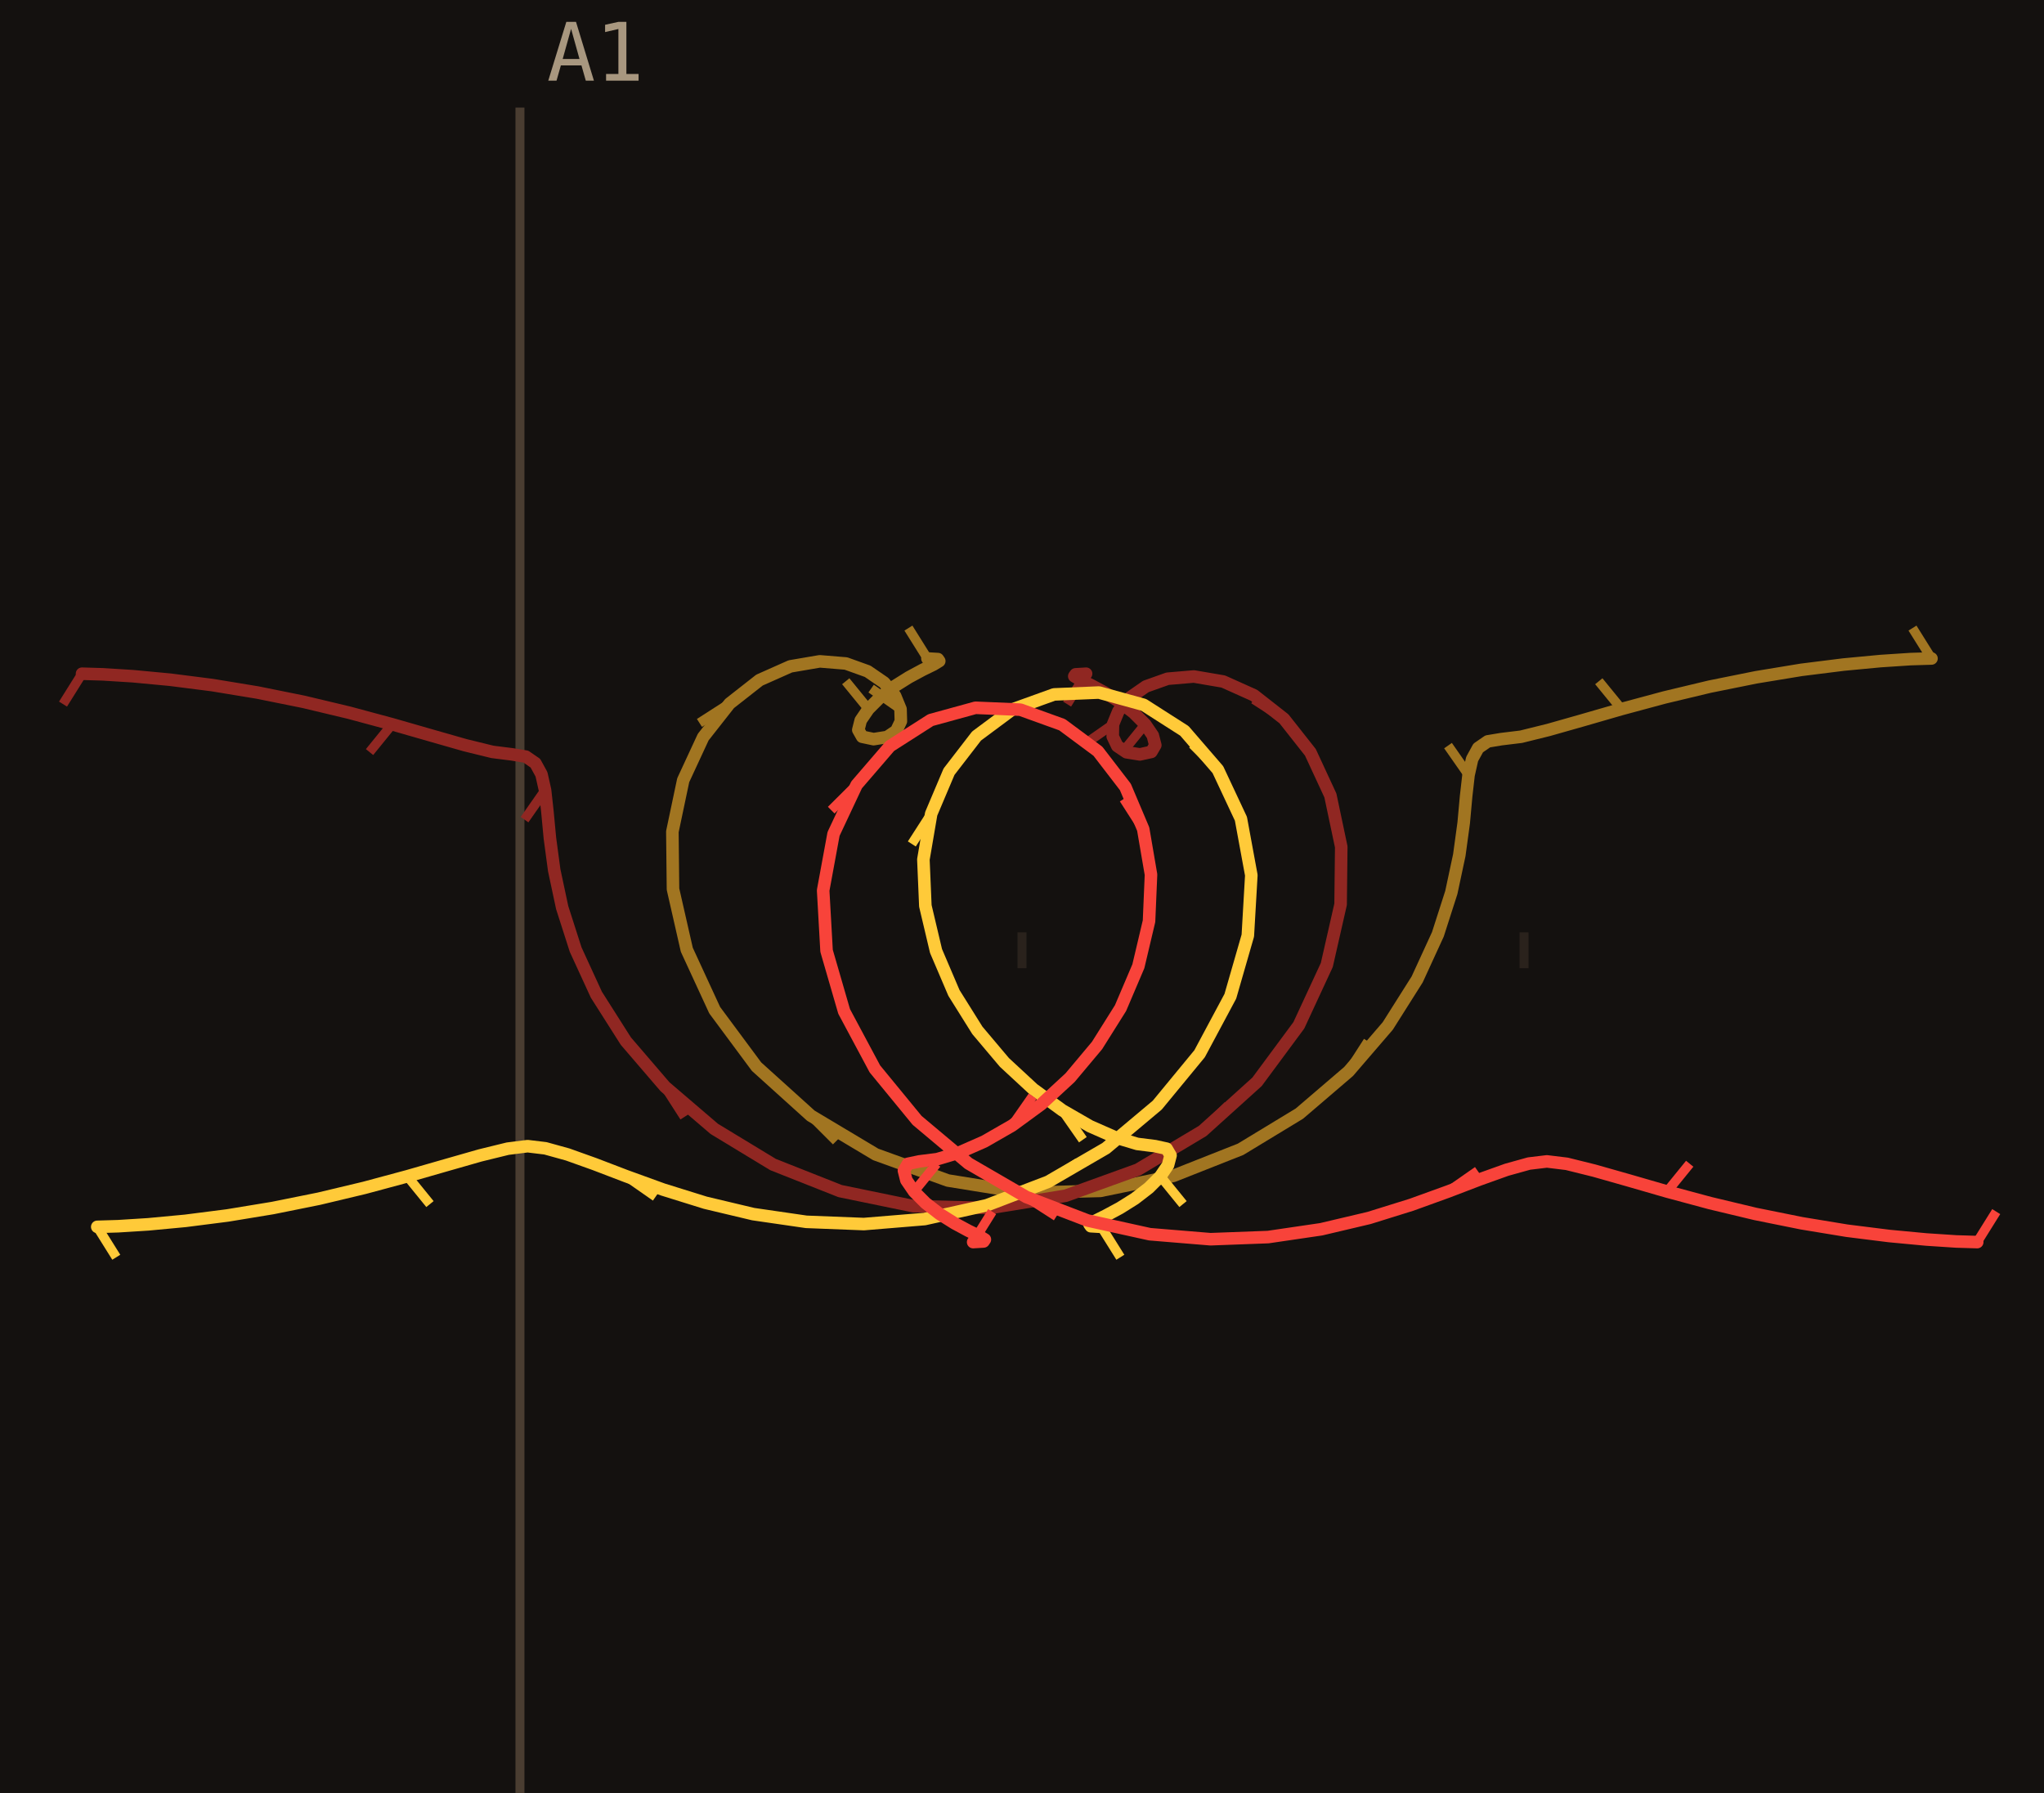
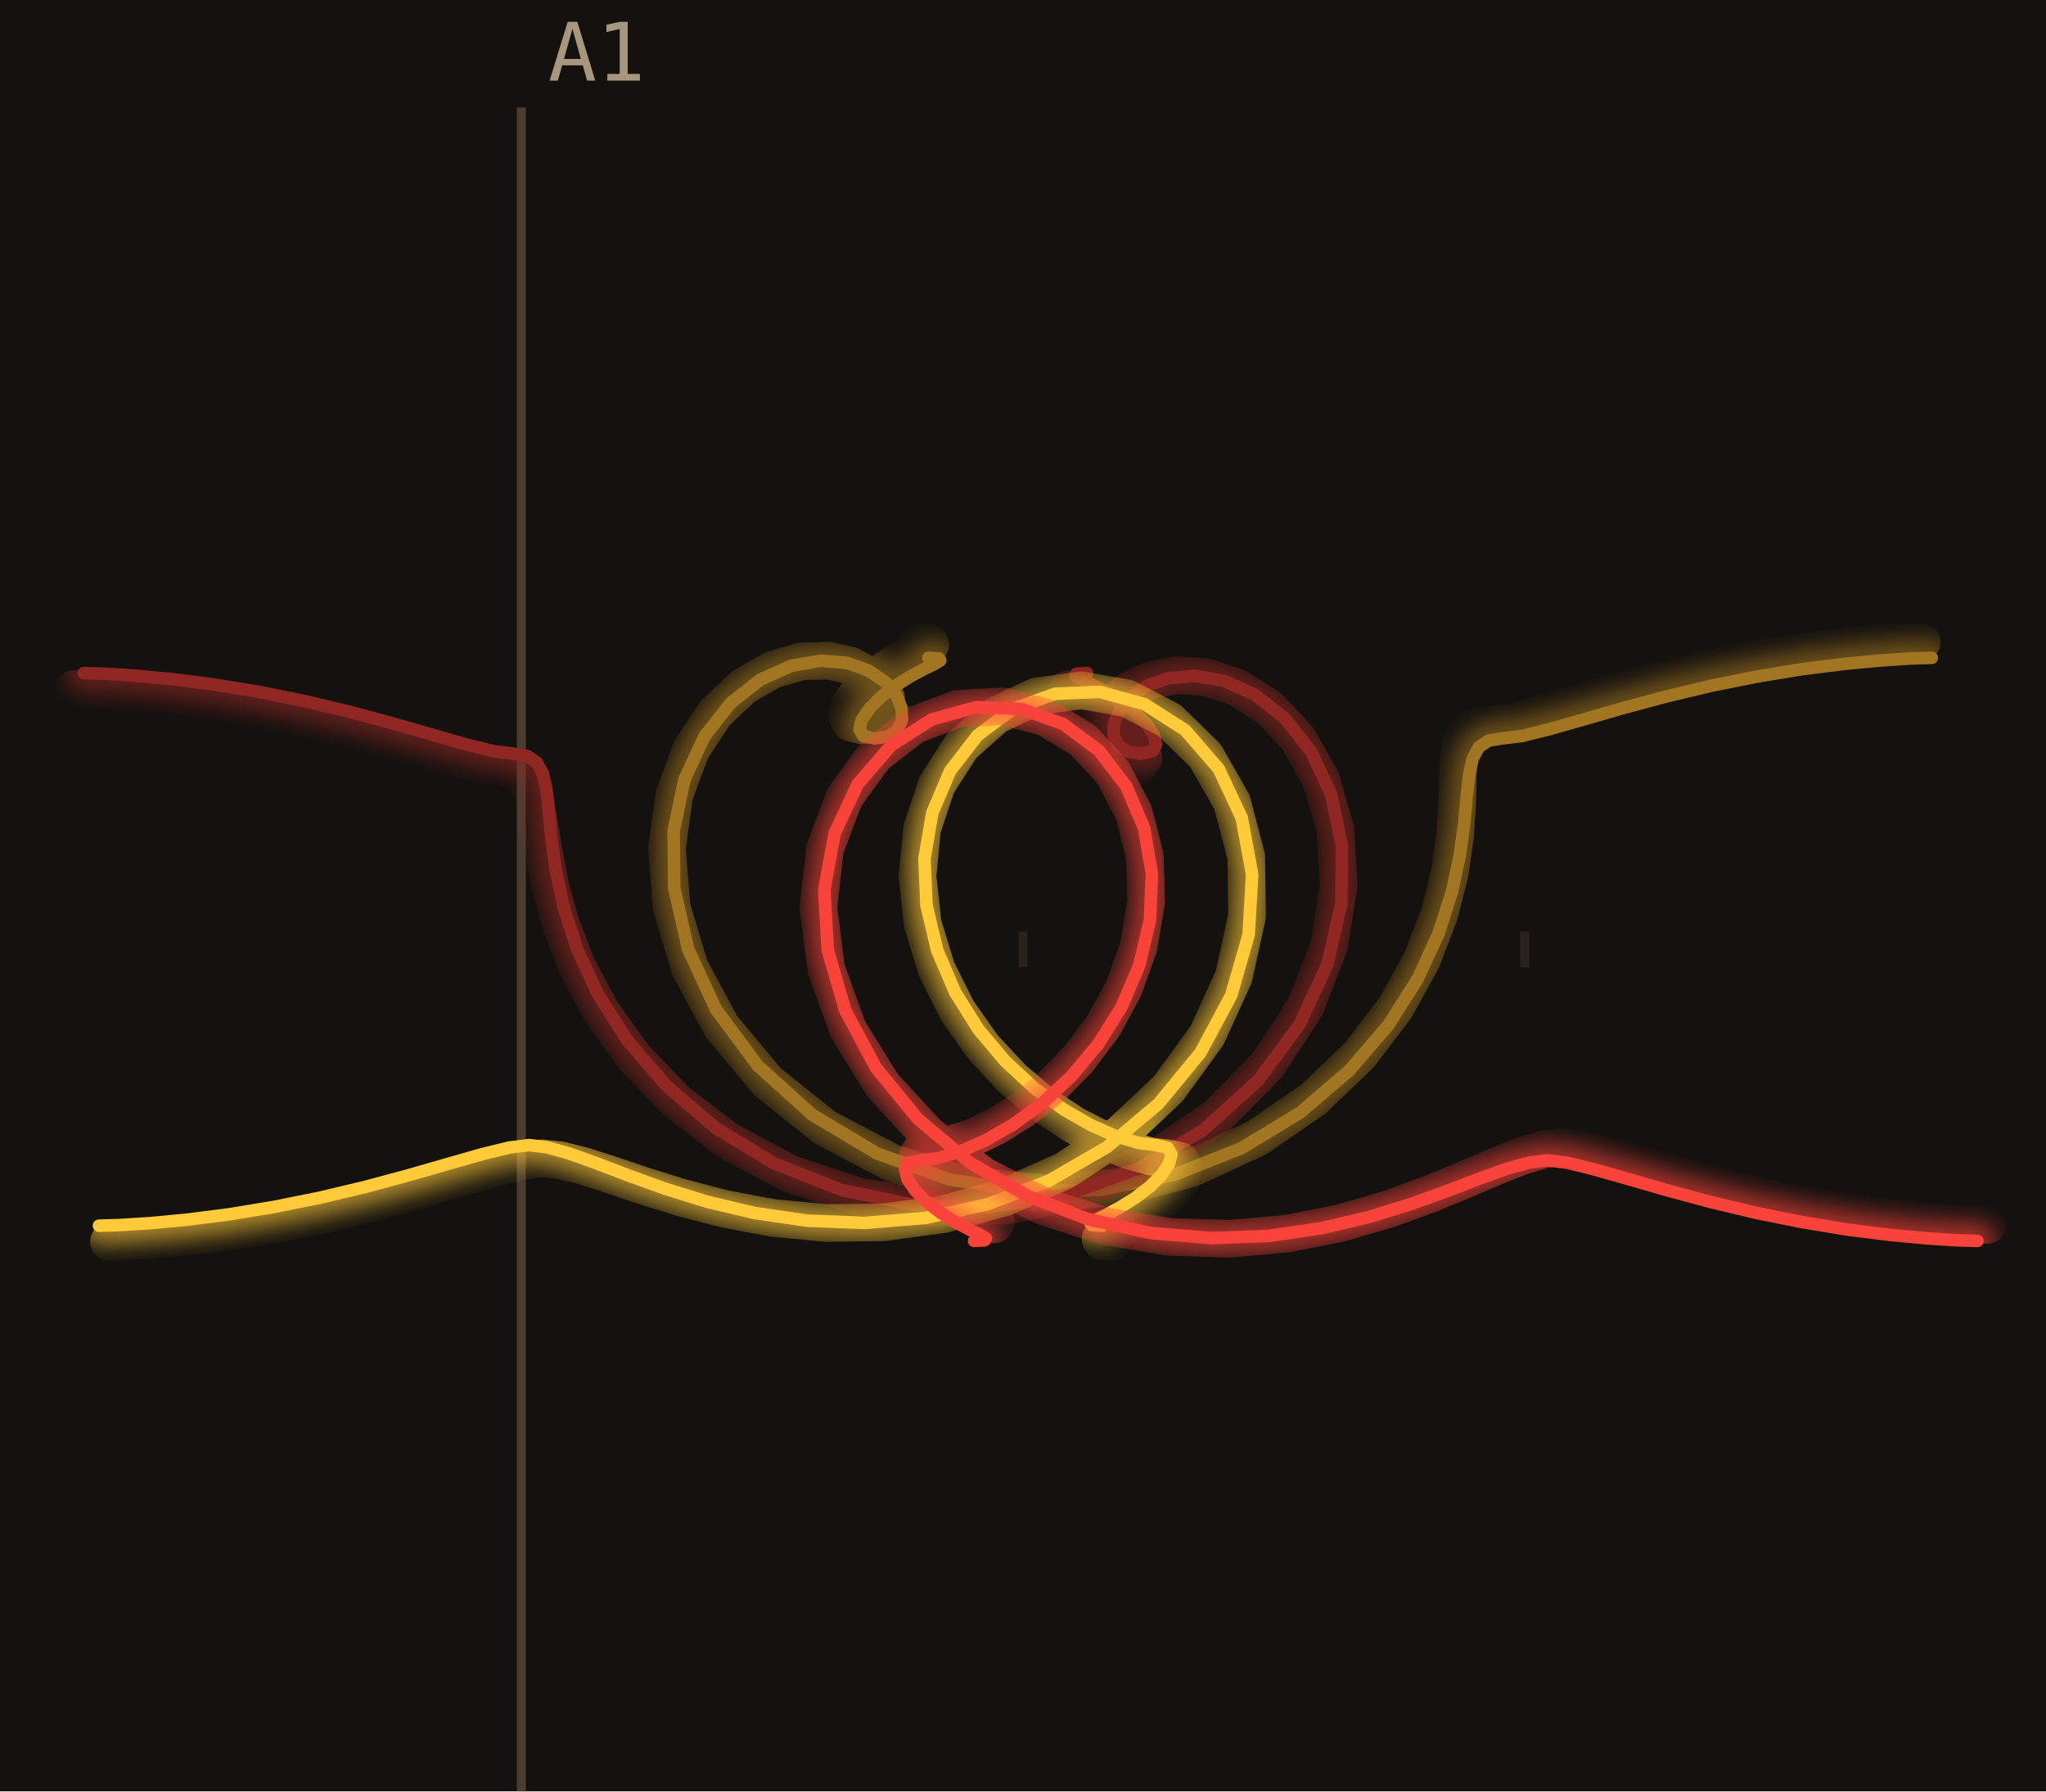
- <svg xmlns="http://www.w3.org/2000/svg" viewBox="0 0 228 200" width="228" height="200" role="img">
-   <rect width="228" height="200" fill="#14110f" />
-   <path d="M58 12L58 200" stroke="#4a3d31" stroke-width="1" fill="none" />
-   <path d="M114 104L114 108" stroke="#2a221c" stroke-width="1" fill="none" />
-   <path d="M170 104L170 108" stroke="#2a221c" stroke-width="1" fill="none" />
-   <text x="61" y="9" fill="#a8977f" font-size="9" font-family="ui-monospace, Menlo, monospace">A1</text>
-   <path d="M103.45 73.45L104.62 73.52L104.77 73.74L104.13 74.13L102.92 74.72L101.38 75.55L99.72 76.59L98.16 77.8L96.87 79.09L96.01 80.35L95.74 81.42L96.17 82.18L97.45 82.45L98.96 82.21L99.98 81.52L100.49 80.45L100.45 79.1L99.84 77.61L98.62 76.14L96.78 74.88L94.36 74.01L91.44 73.77L88.16 74.33L84.72 75.86L81.38 78.48L78.44 82.22L76.21 87.03L75 92.77L75.07 99.18L76.61 105.94L79.72 112.68L84.39 118.98L90.45 124.45L97.68 128.77L105.73 131.68L114.22 133.05L122.73 132.84L130.89 131.16L138.38 128.2L144.94 124.22L150.43 119.52L154.8 114.44L158.08 109.25L160.39 104.22L161.89 99.55L162.78 95.38L163.27 91.79L163.54 88.82L163.81 86.45L164.21 84.67L164.89 83.43L165.95 82.7L167.45 82.45L169.67 82.18L172.74 81.42L176.51 80.35L180.87 79.09L185.66 77.8L190.72 76.59L195.88 75.55L200.92 74.72L205.63 74.13L209.77 73.74L213.12 73.52L215.45 73.45" fill="none" stroke="#a17521" stroke-width="1.4" stroke-linecap="round" stroke-linejoin="round" />
-   <path d="M103.45 73.45L101.33 70.06" stroke="#a17521" stroke-width="1.05" fill="none" />
-   <path d="M96.87 79.09L94.34 75.99" stroke="#a17521" stroke-width="1.05" fill="none" />
-   <path d="M100.45 79.1L97.17 76.81" stroke="#a17521" stroke-width="1.05" fill="none" />
-   <path d="M81.38 78.48L78.02 80.64" stroke="#a17521" stroke-width="1.05" fill="none" />
-   <path d="M90.45 124.45L93.28 127.28" stroke="#a17521" stroke-width="1.05" fill="none" />
-   <path d="M150.43 119.52L152.59 116.16" stroke="#a17521" stroke-width="1.05" fill="none" />
-   <path d="M163.81 86.45L161.52 83.17" stroke="#a17521" stroke-width="1.05" fill="none" />
-   <path d="M180.87 79.09L178.34 75.99" stroke="#a17521" stroke-width="1.05" fill="none" />
-   <path d="M215.45 73.45L213.33 70.06" stroke="#a17521" stroke-width="1.05" fill="none" />
-   <path d="M9.15 75.15L11.48 75.22L14.83 75.43L18.98 75.82L23.69 76.42L28.73 77.25L33.88 78.29L38.95 79.5L43.74 80.79L48.09 82.04L51.87 83.12L54.93 83.87L57.15 84.15L58.66 84.4L59.72 85.13L60.4 86.37L60.8 88.15L61.06 90.51L61.34 93.49L61.82 97.07L62.71 101.24L64.21 105.92L66.52 110.95L69.81 116.13L74.18 121.22L79.67 125.92L86.23 129.9L93.71 132.86L101.87 134.54L110.39 134.75L118.87 133.38L126.92 130.47L134.15 126.15L140.22 120.67L144.88 114.37L148 107.64L149.54 100.87L149.61 94.46L148.4 88.73L146.17 83.92L143.22 80.18L139.88 77.56L136.45 76.02L133.17 75.46L130.24 75.71L127.82 76.57L125.99 77.84L124.76 79.31L124.15 80.8L124.12 82.15L124.63 83.22L125.65 83.91L127.15 84.15L128.43 83.87L128.87 83.12L128.59 82.04L127.74 80.79L126.45 79.5L124.88 78.29L123.23 77.25L121.69 76.42L120.48 75.82L119.83 75.43L119.98 75.22L121.15 75.15" fill="none" stroke="#902722" stroke-width="1.4" stroke-linecap="round" stroke-linejoin="round" />
-   <path d="M9.15 75.15L7.03 78.54" stroke="#902722" stroke-width="1.05" fill="none" />
-   <path d="M43.74 80.79L41.22 83.89" stroke="#902722" stroke-width="1.05" fill="none" />
-   <path d="M60.8 88.15L58.51 91.43" stroke="#902722" stroke-width="1.05" fill="none" />
-   <path d="M74.18 121.22L76.34 124.59" stroke="#902722" stroke-width="1.05" fill="none" />
-   <path d="M134.15 126.15L136.98 123.32" stroke="#902722" stroke-width="1.05" fill="none" />
-   <path d="M143.22 80.18L139.86 78.01" stroke="#902722" stroke-width="1.05" fill="none" />
-   <path d="M124.15 80.8L120.87 83.09" stroke="#902722" stroke-width="1.05" fill="none" />
-   <path d="M127.74 80.79L125.22 83.89" stroke="#902722" stroke-width="1.05" fill="none" />
-   <path d="M121.15 75.15L119.03 78.54" stroke="#902722" stroke-width="1.05" fill="none" />
-   <path d="M10.85 136.85L13.18 136.78L16.53 136.57L20.68 136.18L25.38 135.58L30.42 134.75L35.58 133.71L40.65 132.5L45.44 131.21L49.79 129.96L53.57 128.88L56.63 128.13L58.85 127.85L60.84 128.09L63.33 128.78L66.32 129.85L69.85 131.2L73.96 132.69L78.68 134.16L84.02 135.43L89.94 136.29L96.36 136.54L103.14 135.98L110.08 134.44L116.92 131.82L123.36 128.08L129.09 123.27L133.81 117.54L137.24 111.13L139.19 104.36L139.58 97.63L138.42 91.33L135.85 85.85L132.12 81.53L127.57 78.62L122.59 77.25L117.57 77.46L112.91 79.14L108.93 82.1L105.86 86.08L103.87 90.78L103 95.87L103.22 101.05L104.41 106.08L106.41 110.76L109.02 114.93L112.04 118.51L115.26 121.49L118.5 123.85L121.59 125.63L124.41 126.87L126.86 127.6L128.85 127.85L130.13 128.13L130.57 128.88L130.29 129.96L129.44 131.21L128.15 132.5L126.58 133.71L124.92 134.75L123.38 135.58L122.18 136.18L121.53 136.57L121.68 136.78L122.85 136.85" fill="none" stroke="#ffca39" stroke-width="1.4" stroke-linecap="round" stroke-linejoin="round" />
-   <path d="M10.85 136.85L12.97 140.24" stroke="#ffca39" stroke-width="1.05" fill="none" />
-   <path d="M45.44 131.21L47.96 134.31" stroke="#ffca39" stroke-width="1.05" fill="none" />
-   <path d="M69.85 131.2L73.13 133.49" stroke="#ffca39" stroke-width="1.05" fill="none" />
-   <path d="M116.92 131.82L120.28 129.66" stroke="#ffca39" stroke-width="1.05" fill="none" />
-   <path d="M135.85 85.85L133.02 83.02" stroke="#ffca39" stroke-width="1.05" fill="none" />
-   <path d="M103.87 90.78L101.71 94.14" stroke="#ffca39" stroke-width="1.05" fill="none" />
-   <path d="M118.5 123.85L120.79 127.13" stroke="#ffca39" stroke-width="1.05" fill="none" />
-   <path d="M129.44 131.21L131.96 134.31" stroke="#ffca39" stroke-width="1.05" fill="none" />
-   <path d="M122.85 136.85L124.97 140.24" stroke="#ffca39" stroke-width="1.05" fill="none" />
-   <path d="M108.55 138.55L109.71 138.48L109.86 138.26L109.22 137.87L108.01 137.28L106.47 136.45L104.81 135.41L103.25 134.2L101.96 132.91L101.1 131.65L100.83 130.58L101.27 129.82L102.55 129.55L104.54 129.3L106.98 128.57L109.8 127.33L112.9 125.55L116.14 123.18L119.36 120.21L122.37 116.62L124.99 112.45L126.98 107.78L128.17 102.75L128.39 97.56L127.52 92.48L125.53 87.78L122.47 83.8L118.48 80.84L113.82 79.16L108.81 78.95L103.82 80.32L99.27 83.23L95.55 87.55L92.98 93.02L91.82 99.32L92.2 106.06L94.16 112.82L97.59 119.23L102.3 124.97L108.03 129.78L114.48 133.52L121.31 136.14L128.25 137.67L135.03 138.23L141.45 137.99L147.37 137.12L152.71 135.86L157.43 134.39L161.55 132.9L165.08 131.55L168.07 130.48L170.55 129.79L172.55 129.55L174.77 129.82L177.83 130.58L181.6 131.65L185.96 132.91L190.75 134.2L195.81 135.41L200.97 136.45L206.01 137.28L210.72 137.87L214.86 138.26L218.21 138.48L220.55 138.55" fill="none" stroke="#f8433a" stroke-width="1.4" stroke-linecap="round" stroke-linejoin="round" />
-   <path d="M108.55 138.55L110.67 135.15" stroke="#f8433a" stroke-width="1.05" fill="none" />
-   <path d="M101.96 132.91L104.48 129.81" stroke="#f8433a" stroke-width="1.05" fill="none" />
-   <path d="M112.9 125.55L115.19 122.27" stroke="#f8433a" stroke-width="1.05" fill="none" />
-   <path d="M127.52 92.48L125.36 89.11" stroke="#f8433a" stroke-width="1.05" fill="none" />
-   <path d="M95.55 87.55L92.72 90.37" stroke="#f8433a" stroke-width="1.05" fill="none" />
-   <path d="M114.48 133.52L117.84 135.68" stroke="#f8433a" stroke-width="1.05" fill="none" />
-   <path d="M161.55 132.9L164.83 130.61" stroke="#f8433a" stroke-width="1.05" fill="none" />
-   <path d="M185.96 132.91L188.48 129.81" stroke="#f8433a" stroke-width="1.05" fill="none" />
-   <path d="M220.55 138.55L222.67 135.15" stroke="#f8433a" stroke-width="1.05" fill="none" />
+ <svg xmlns="http://www.w3.org/2000/svg" viewBox="0 0 228.4 200" width="228.4" height="200" role="img">
+   <rect width="228.4" height="200" fill="#14110f" />
+   <path d="M58.2 12L58.2 200" stroke="#4a3d31" stroke-width="1" fill="none" />
+   <path d="M114.2 104L114.2 108" stroke="#2a221c" stroke-width="1" fill="none" />
+   <path d="M170.2 104L170.2 108" stroke="#2a221c" stroke-width="1" fill="none" />
+   <text x="61.2" y="9" fill="#a8977f" font-size="9" font-family="ui-monospace, Menlo, monospace">A1</text>
+   <defs>
+     <filter id="fade-wk01h5t6hz" filterUnits="userSpaceOnUse" x="67.31" y="64.53" width="155.49" height="75.84">
+       <feGaussianBlur stdDeviation="1.26" />
+     </filter>
+     <mask id="mask-wk01h5t6hz" maskUnits="userSpaceOnUse" x="67.31" y="64.53" width="155.49" height="75.84">
+       <path d="M103.65 73.45L104.82 73.52L104.97 73.74L104.33 74.13L103.12 74.72L101.58 75.55L99.92 76.59L98.36 77.8L97.07 79.09L96.21 80.35L95.94 81.42L96.37 82.18L97.65 82.45L99.16 82.21L100.18 81.52L100.69 80.45L100.65 79.1L100.04 77.61L98.82 76.14L96.98 74.88L94.56 74.01L91.64 73.77L88.36 74.33L84.92 75.86L81.58 78.48L78.64 82.22L76.41 87.03L75.2 92.77L75.27 99.18L76.81 105.94L79.92 112.68L84.59 118.98L90.65 124.45L97.88 128.77L105.93 131.68L114.42 133.05L122.93 132.84L131.09 131.16L138.58 128.2L145.14 124.22L150.63 119.52L155 114.44L158.28 109.25L160.59 104.22L162.09 99.55L162.98 95.38L163.47 91.79L163.74 88.82L164.01 86.45L164.41 84.67L165.09 83.43L166.15 82.7L167.65 82.45L169.87 82.18L172.94 81.42L176.71 80.35L181.07 79.09L185.86 77.8L190.92 76.59L196.08 75.55L201.12 74.72L205.83 74.13L209.97 73.74L213.32 73.52L215.65 73.45" fill="none" stroke="#fff" stroke-width="4.2" stroke-linecap="round" stroke-linejoin="round" filter="url(#fade-wk01h5t6hz)" />
+     </mask>
+   </defs>
+   <g mask="url(#mask-wk01h5t6hz)" opacity="0.65">
+     <path d="M102.54 71.67L103.71 71.74L103.85 71.96L103.2 72.35L101.97 72.97L100.4 73.81L98.7 74.88L97.09 76.13L95.74 77.46L94.83 78.76L94.51 79.88L94.91 80.67L96.17 80.97L97.64 80.76L98.61 80.13L99.04 79.14L98.92 77.92L98.2 76.6L96.88 75.34L94.96 74.32L92.48 73.76L89.54 73.84L86.3 74.75L82.98 76.65L79.82 79.63L77.15 83.7L75.26 88.79L74.45 94.73L74.97 101.26L76.99 108.03L80.58 114.67L85.68 120.77L92.14 125.94L99.67 129.87L107.93 132.34L116.51 133.23L125.01 132.55L133.05 130.41L140.33 127.05L146.61 122.72L151.78 117.77L155.79 112.49L158.71 107.19L160.66 102.12L161.84 97.46L162.43 93.35L162.66 89.85L162.73 86.98L162.83 84.72L163.1 83.03L163.7 81.86L164.7 81.18L166.19 80.95L168.42 80.66L171.51 79.88L175.33 78.76L179.74 77.46L184.59 76.13L189.7 74.88L194.9 73.81L199.97 72.97L204.7 72.36L208.85 71.96L212.21 71.74L214.54 71.67" fill="none" stroke="#a17521" stroke-width="4.2" stroke-linecap="round" stroke-linejoin="round" />
+   </g>
+   <path d="M103.65 73.45L104.82 73.52L104.97 73.74L104.33 74.13L103.12 74.72L101.58 75.55L99.92 76.59L98.36 77.8L97.07 79.09L96.21 80.35L95.94 81.42L96.37 82.18L97.65 82.45L99.16 82.21L100.18 81.52L100.69 80.45L100.65 79.1L100.04 77.61L98.82 76.14L96.98 74.88L94.56 74.01L91.64 73.77L88.36 74.33L84.92 75.86L81.58 78.48L78.64 82.22L76.41 87.03L75.2 92.77L75.27 99.18L76.81 105.94L79.92 112.68L84.59 118.98L90.65 124.45L97.88 128.77L105.93 131.68L114.42 133.05L122.93 132.84L131.09 131.16L138.58 128.2L145.14 124.22L150.63 119.52L155 114.44L158.28 109.25L160.59 104.22L162.09 99.55L162.98 95.38L163.47 91.79L163.74 88.82L164.01 86.45L164.41 84.67L165.09 83.43L166.15 82.7L167.65 82.45L169.87 82.18L172.94 81.42L176.71 80.35L181.07 79.09L185.86 77.8L190.92 76.59L196.08 75.55L201.12 74.72L205.83 74.13L209.97 73.74L213.32 73.52L215.65 73.45" fill="none" stroke="#a17521" stroke-width="1.4" stroke-linecap="round" stroke-linejoin="round" />
+   <defs>
+     <filter id="fade-wk11h04sg1" filterUnits="userSpaceOnUse" x="1.1" y="68.01" width="155.85" height="73.97">
+       <feGaussianBlur stdDeviation="1.26" />
+     </filter>
+     <mask id="mask-wk11h04sg1" maskUnits="userSpaceOnUse" x="1.1" y="68.01" width="155.85" height="73.97">
+       <path d="M9.35 75.15L11.68 75.22L15.03 75.43L19.18 75.82L23.89 76.42L28.93 77.25L34.08 78.29L39.15 79.5L43.94 80.79L48.29 82.04L52.07 83.12L55.13 83.87L57.35 84.15L58.86 84.4L59.92 85.13L60.6 86.37L61 88.15L61.26 90.51L61.54 93.49L62.02 97.07L62.91 101.24L64.41 105.92L66.72 110.95L70.01 116.13L74.38 121.22L79.87 125.92L86.43 129.9L93.91 132.86L102.07 134.54L110.59 134.75L119.07 133.38L127.12 130.47L134.35 126.15L140.42 120.67L145.08 114.37L148.2 107.64L149.74 100.87L149.81 94.46L148.6 88.73L146.37 83.92L143.42 80.18L140.08 77.56L136.65 76.02L133.37 75.46L130.44 75.71L128.02 76.57L126.19 77.84L124.96 79.31L124.35 80.8L124.32 82.15L124.83 83.22L125.85 83.91L127.35 84.15L128.63 83.87L129.07 83.12L128.79 82.04L127.94 80.79L126.65 79.5L125.08 78.29L123.43 77.25L121.89 76.42L120.68 75.82L120.03 75.43L120.18 75.22L121.35 75.15" fill="none" stroke="#fff" stroke-width="4.2" stroke-linecap="round" stroke-linejoin="round" filter="url(#fade-wk11h04sg1)" />
+     </mask>
+   </defs>
+   <g mask="url(#mask-wk11h04sg1)" opacity="0.65">
+     <path d="M8.24 76.93L10.57 77L13.92 77.21L18.05 77.59L22.74 78.18L27.75 78.98L32.86 80L37.88 81.17L42.61 82.42L46.91 83.63L50.64 84.66L53.68 85.39L55.89 85.66L57.41 85.92L58.52 86.7L59.29 88.01L59.82 89.89L60.25 92.35L60.74 95.43L61.47 99.1L62.65 103.33L64.48 108.01L67.15 113L70.8 118.08L75.52 122.98L81.34 127.41L88.18 131.05L95.88 133.61L104.15 134.84L112.68 134.57L121.07 132.73L128.91 129.37L135.84 124.67L141.52 118.88L145.74 112.38L148.38 105.55L149.44 98.8L149.06 92.5L147.44 86.97L144.87 82.44L141.66 79.03L138.14 76.77L134.59 75.6L131.27 75.39L128.36 75.97L126 77.12L124.25 78.64L123.12 80.32L122.61 81.98L122.68 83.45L123.26 84.61L124.33 85.36L125.86 85.63L127.17 85.38L127.64 84.66L127.41 83.63L126.61 82.42L125.38 81.17L123.86 80L122.25 78.98L120.74 78.18L119.55 77.59L118.92 77.21L119.07 77L120.24 76.93" fill="none" stroke="#902722" stroke-width="4.2" stroke-linecap="round" stroke-linejoin="round" />
+   </g>
+   <path d="M9.35 75.15L11.68 75.22L15.03 75.43L19.18 75.82L23.89 76.42L28.93 77.25L34.08 78.29L39.15 79.5L43.94 80.79L48.29 82.04L52.07 83.12L55.13 83.87L57.35 84.15L58.86 84.4L59.92 85.13L60.6 86.37L61 88.15L61.26 90.51L61.54 93.49L62.02 97.07L62.91 101.24L64.41 105.92L66.72 110.95L70.01 116.13L74.38 121.22L79.87 125.92L86.43 129.9L93.91 132.86L102.07 134.54L110.59 134.75L119.07 133.38L127.12 130.47L134.35 126.15L140.42 120.67L145.08 114.37L148.2 107.64L149.74 100.87L149.81 94.46L148.6 88.73L146.37 83.92L143.42 80.18L140.08 77.56L136.65 76.02L133.37 75.46L130.44 75.71L128.02 76.57L126.19 77.84L124.96 79.31L124.35 80.8L124.32 82.15L124.83 83.22L125.85 83.91L127.35 84.15L128.63 83.87L129.07 83.12L128.79 82.04L127.94 80.79L126.65 79.5L125.08 78.29L123.43 77.25L121.89 76.42L120.68 75.82L120.03 75.43L120.18 75.22L121.35 75.15" fill="none" stroke="#902722" stroke-width="1.4" stroke-linecap="round" stroke-linejoin="round" />
+   <defs>
+     <filter id="fade-wk21p3o0oi" filterUnits="userSpaceOnUse" x="3.91" y="69.93" width="143.01" height="75.84">
+       <feGaussianBlur stdDeviation="1.26" />
+     </filter>
+     <mask id="mask-wk21p3o0oi" maskUnits="userSpaceOnUse" x="3.91" y="69.93" width="143.01" height="75.84">
+       <path d="M11.05 136.85L13.38 136.78L16.73 136.57L20.88 136.18L25.58 135.58L30.62 134.75L35.78 133.71L40.85 132.5L45.64 131.21L49.99 129.96L53.77 128.88L56.83 128.13L59.05 127.85L61.04 128.09L63.53 128.78L66.52 129.85L70.05 131.2L74.16 132.69L78.88 134.16L84.22 135.43L90.14 136.29L96.56 136.54L103.34 135.98L110.28 134.44L117.12 131.82L123.56 128.08L129.29 123.27L134.01 117.54L137.44 111.13L139.39 104.36L139.78 97.63L138.62 91.33L136.05 85.85L132.32 81.53L127.77 78.62L122.79 77.25L117.77 77.46L113.11 79.14L109.13 82.1L106.06 86.08L104.07 90.78L103.2 95.87L103.42 101.05L104.61 106.08L106.61 110.76L109.22 114.93L112.24 118.51L115.46 121.49L118.7 123.85L121.79 125.63L124.61 126.87L127.06 127.6L129.05 127.85L130.33 128.13L130.77 128.88L130.49 129.96L129.64 131.21L128.35 132.5L126.78 133.71L125.12 134.75L123.58 135.58L122.38 136.18L121.73 136.57L121.88 136.78L123.05 136.85" fill="none" stroke="#fff" stroke-width="4.2" stroke-linecap="round" stroke-linejoin="round" filter="url(#fade-wk21p3o0oi)" />
+     </mask>
+   </defs>
+   <g mask="url(#mask-wk21p3o0oi)" opacity="0.65">
+     <path d="M12.16 138.63L14.5 138.56L17.85 138.34L22 137.95L26.73 137.34L31.8 136.49L37 135.42L42.12 134.18L46.96 132.84L51.37 131.54L55.19 130.42L58.29 129.64L60.54 129.33L62.56 129.54L65.1 130.18L68.16 131.16L71.78 132.38L76 133.7L80.82 134.96L86.25 135.98L92.23 136.55L98.66 136.47L105.4 135.55L112.23 133.65L118.88 130.68L125.06 126.61L130.45 121.52L134.76 115.57L137.73 109.05L139.21 102.27L139.12 95.63L137.52 89.54L134.56 84.36L130.53 80.43L125.78 77.96L120.69 77.07L115.69 77.76L111.15 79.89L107.37 83.26L104.59 87.58L102.93 92.54L102.42 97.81L103 103.11L104.54 108.18L106.87 112.84L109.77 116.95L113.04 120.45L116.47 123.33L119.88 125.59L123.1 127.27L126.01 128.44L128.5 129.13L130.51 129.35L131.79 129.64L132.19 130.42L131.87 131.54L130.96 132.84L129.62 134.18L128 135.42L126.3 136.49L124.73 137.34L123.5 137.95L122.85 138.34L123 138.56L124.16 138.63" fill="none" stroke="#ffca39" stroke-width="4.2" stroke-linecap="round" stroke-linejoin="round" />
+   </g>
+   <path d="M11.05 136.85L13.38 136.78L16.73 136.57L20.88 136.18L25.58 135.58L30.62 134.75L35.78 133.71L40.85 132.5L45.64 131.21L49.99 129.96L53.77 128.88L56.83 128.13L59.05 127.85L61.04 128.09L63.53 128.78L66.52 129.85L70.05 131.2L74.16 132.69L78.88 134.16L84.22 135.43L90.14 136.29L96.56 136.54L103.34 135.98L110.28 134.44L117.12 131.82L123.56 128.08L129.29 123.27L134.01 117.54L137.44 111.13L139.39 104.36L139.78 97.63L138.62 91.33L136.05 85.85L132.32 81.53L127.77 78.62L122.79 77.25L117.77 77.46L113.11 79.14L109.13 82.1L106.06 86.08L104.07 90.78L103.2 95.87L103.42 101.05L104.61 106.08L106.61 110.76L109.22 114.93L112.24 118.51L115.46 121.49L118.7 123.85L121.79 125.63L124.61 126.87L127.06 127.6L129.05 127.85L130.33 128.13L130.77 128.88L130.49 129.96L129.64 131.21L128.35 132.5L126.78 133.71L125.12 134.75L123.58 135.58L122.38 136.18L121.73 136.57L121.88 136.78L123.05 136.85" fill="none" stroke="#ffca39" stroke-width="1.4" stroke-linecap="round" stroke-linejoin="round" />
+   <defs>
+     <filter id="fade-wk31r8lskx" filterUnits="userSpaceOnUse" x="84.22" y="71.72" width="144.78" height="73.97">
+       <feGaussianBlur stdDeviation="1.26" />
+     </filter>
+     <mask id="mask-wk31r8lskx" maskUnits="userSpaceOnUse" x="84.22" y="71.72" width="144.78" height="73.97">
+       <path d="M108.75 138.55L109.91 138.48L110.06 138.26L109.42 137.87L108.21 137.28L106.67 136.45L105.01 135.41L103.45 134.2L102.16 132.91L101.3 131.65L101.03 130.58L101.47 129.82L102.75 129.55L104.74 129.3L107.18 128.57L110 127.33L113.1 125.55L116.34 123.18L119.56 120.21L122.57 116.62L125.19 112.45L127.18 107.78L128.37 102.75L128.59 97.56L127.72 92.48L125.73 87.78L122.67 83.8L118.68 80.84L114.02 79.16L109.01 78.95L104.02 80.32L99.47 83.23L95.75 87.55L93.18 93.02L92.02 99.32L92.4 106.06L94.36 112.82L97.79 119.23L102.5 124.97L108.23 129.78L114.68 133.52L121.51 136.14L128.45 137.67L135.23 138.23L141.65 137.99L147.57 137.12L152.91 135.86L157.63 134.39L161.75 132.9L165.28 131.55L168.27 130.48L170.75 129.79L172.75 129.55L174.97 129.82L178.03 130.58L181.8 131.65L186.16 132.91L190.95 134.2L196.01 135.41L201.17 136.45L206.21 137.28L210.92 137.87L215.06 138.26L218.41 138.48L220.75 138.55" fill="none" stroke="#fff" stroke-width="4.2" stroke-linecap="round" stroke-linejoin="round" filter="url(#fade-wk31r8lskx)" />
+     </mask>
+   </defs>
+   <g mask="url(#mask-wk31r8lskx)" opacity="0.65">
+     <path d="M109.86 136.76L111.03 136.7L111.18 136.49L110.55 136.1L109.36 135.52L107.85 134.71L106.23 133.7L104.72 132.53L103.48 131.28L102.68 130.07L102.45 129.03L102.92 128.31L104.21 128.04L106.18 127.78L108.57 127L111.31 125.68L114.28 123.81L117.35 121.34L120.36 118.27L123.13 114.6L125.44 110.37L127.11 105.68L127.95 100.7L127.8 95.62L126.57 90.72L124.25 86.29L120.91 82.65L116.72 80.09L111.94 78.86L106.92 79.13L102.03 80.97L97.68 84.33L94.26 89.03L92.08 94.81L91.36 101.32L92.22 108.15L94.65 114.9L98.54 121.2L103.65 126.72L109.73 131.26L116.43 134.67L123.46 136.93L130.51 138.1L137.33 138.31L143.74 137.73L149.6 136.57L154.85 135.05L159.47 133.37L163.48 131.72L166.92 130.24L169.84 129.09L172.27 128.34L174.23 128.06L176.43 128.32L179.45 129.03L183.18 130.07L187.48 131.28L192.22 132.53L197.23 133.7L202.35 134.71L207.36 135.52L212.05 136.1L216.18 136.49L219.53 136.7L221.86 136.77" fill="none" stroke="#f8433a" stroke-width="4.2" stroke-linecap="round" stroke-linejoin="round" />
+   </g>
+   <path d="M108.75 138.55L109.91 138.48L110.06 138.26L109.42 137.87L108.21 137.28L106.67 136.45L105.01 135.41L103.45 134.2L102.16 132.91L101.3 131.65L101.03 130.58L101.47 129.82L102.75 129.55L104.74 129.3L107.18 128.57L110 127.33L113.1 125.55L116.34 123.18L119.56 120.21L122.57 116.62L125.19 112.45L127.18 107.78L128.37 102.75L128.59 97.56L127.72 92.48L125.73 87.78L122.67 83.8L118.68 80.84L114.02 79.16L109.01 78.95L104.02 80.32L99.47 83.23L95.75 87.55L93.18 93.02L92.02 99.32L92.4 106.06L94.36 112.82L97.79 119.23L102.5 124.97L108.23 129.78L114.68 133.52L121.51 136.14L128.45 137.67L135.23 138.23L141.65 137.99L147.57 137.12L152.91 135.86L157.63 134.39L161.75 132.9L165.28 131.55L168.27 130.48L170.75 129.79L172.75 129.55L174.97 129.82L178.03 130.58L181.8 131.65L186.16 132.91L190.95 134.2L196.01 135.41L201.17 136.45L206.21 137.28L210.92 137.87L215.06 138.26L218.41 138.48L220.75 138.55" fill="none" stroke="#f8433a" stroke-width="1.4" stroke-linecap="round" stroke-linejoin="round" />
</svg>
